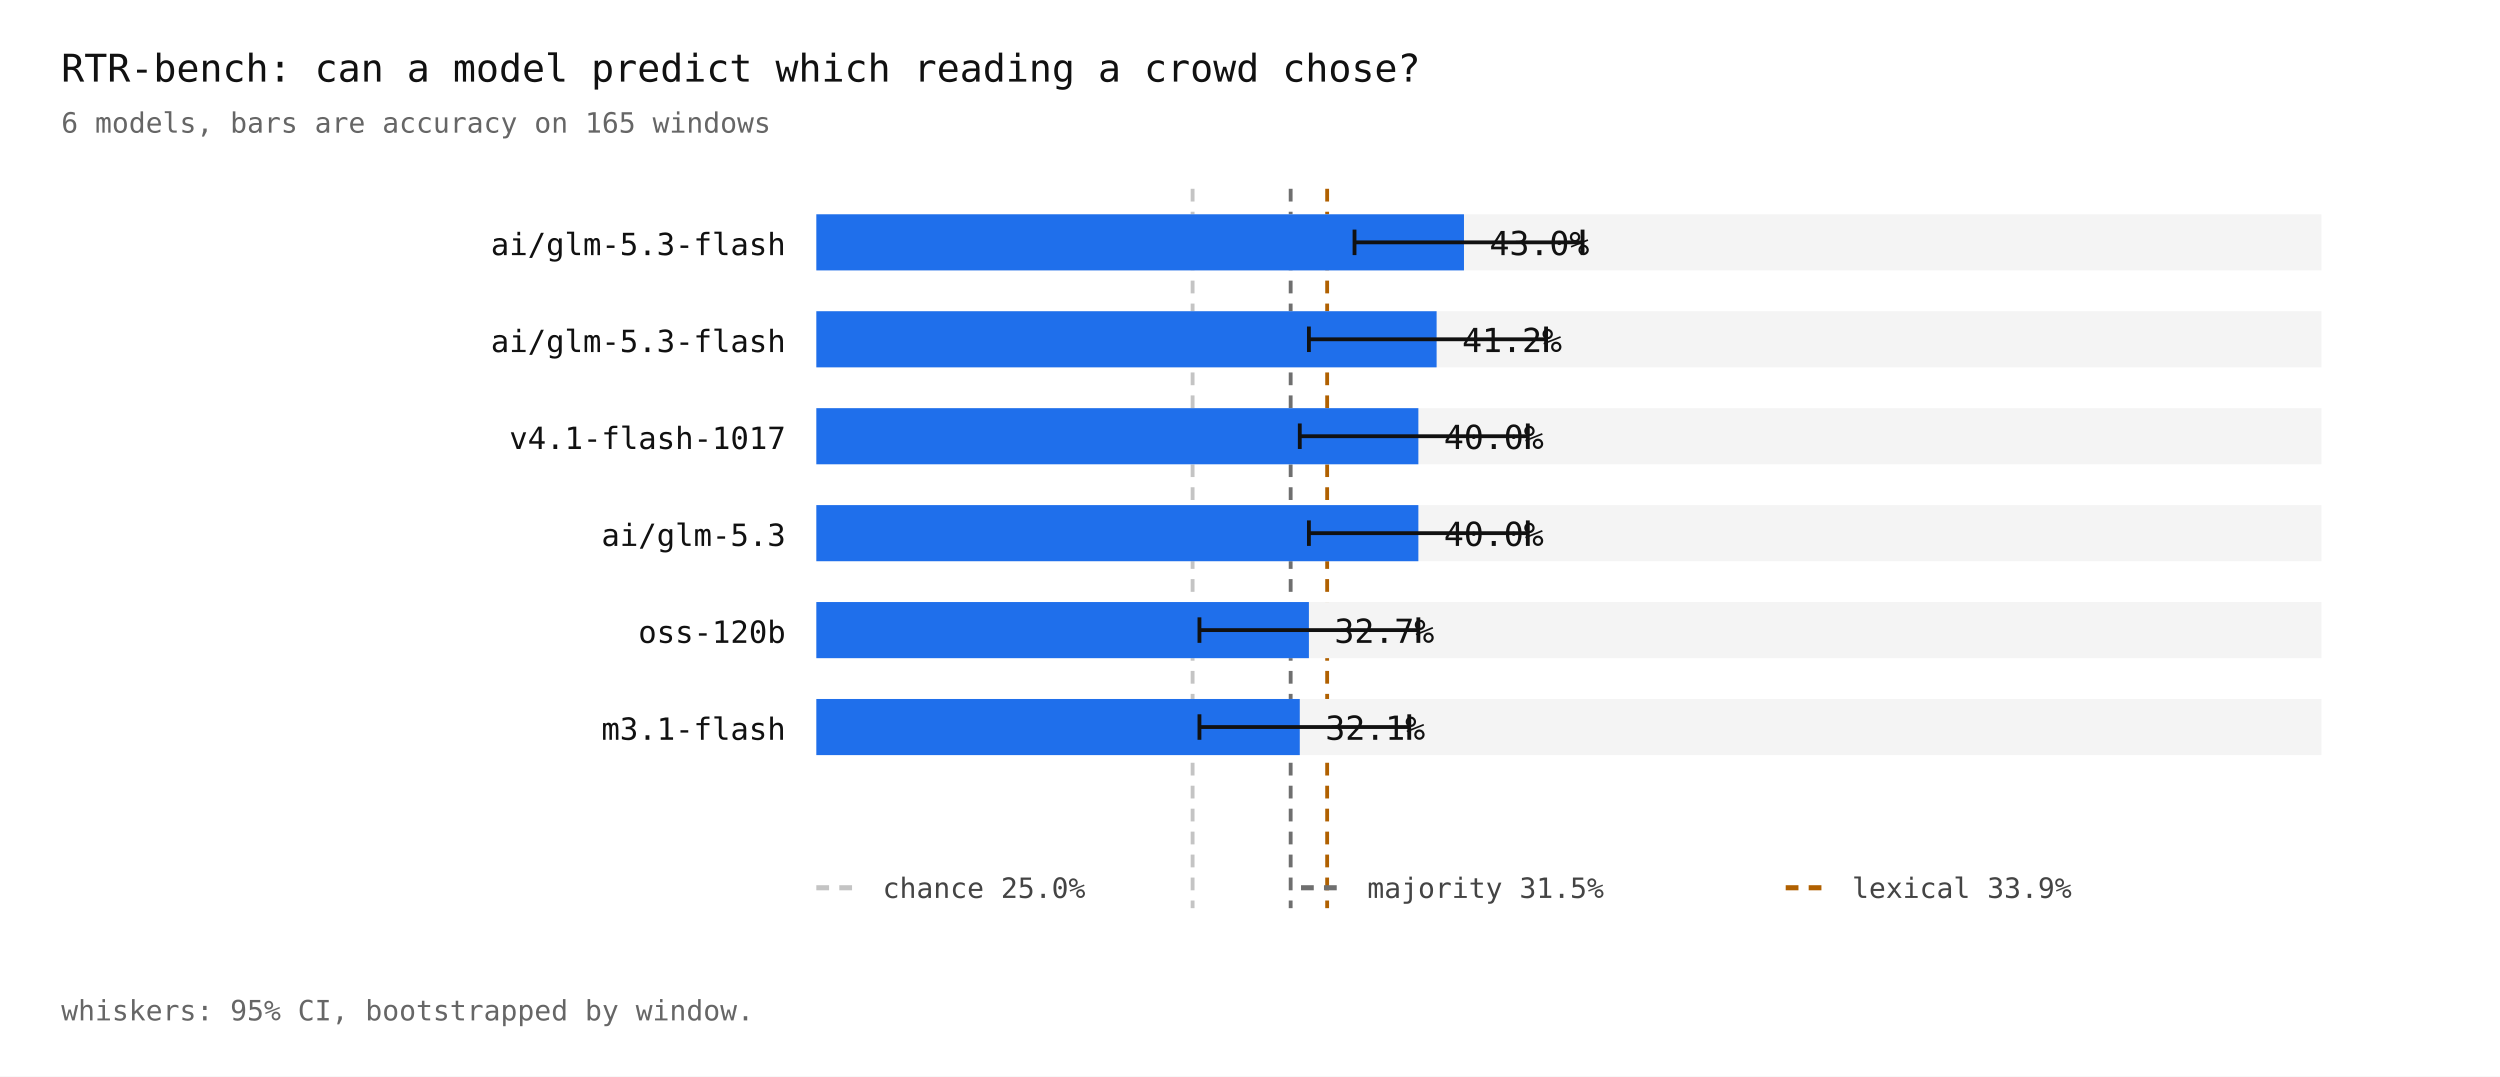
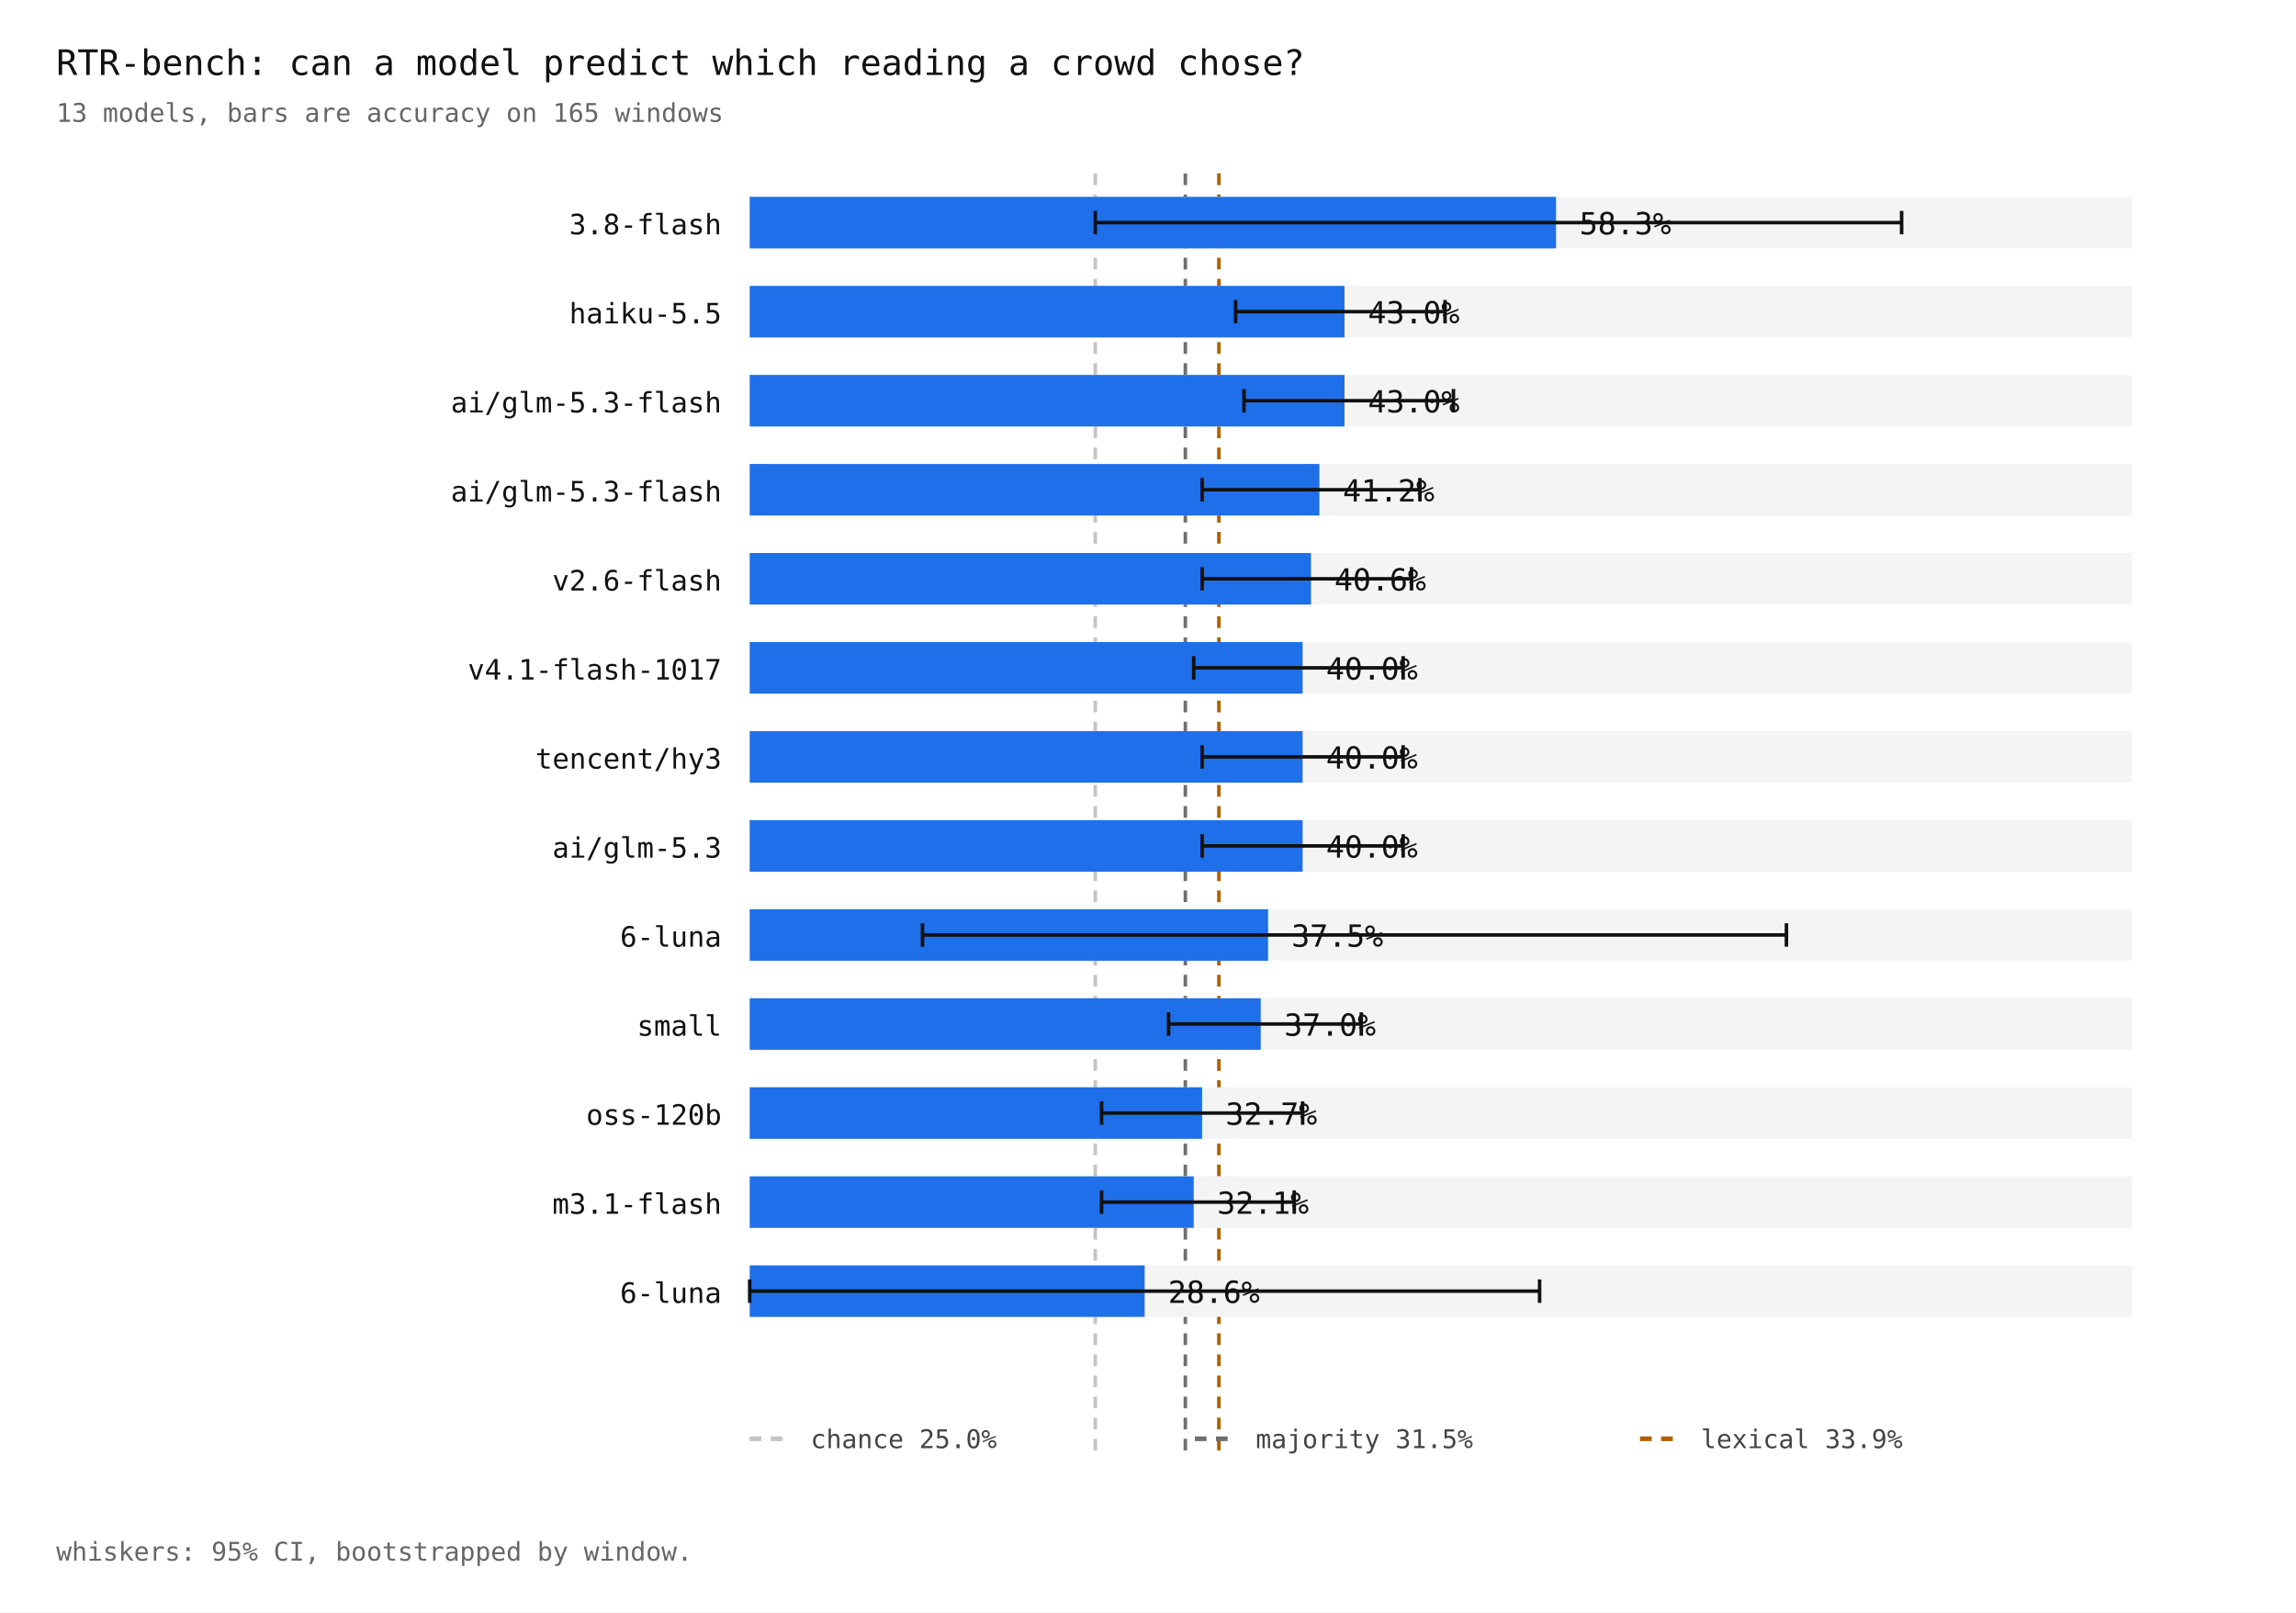
- <svg xmlns="http://www.w3.org/2000/svg" width="980" height="422" viewBox="0 0 980 422">
+ <svg xmlns="http://www.w3.org/2000/svg" width="980" height="688" viewBox="0 0 980 688">
  <rect width="100%" height="100%" fill="#fff" />
  <text x="24" y="32" font-family="ui-monospace, monospace" font-size="15" fill="#111">RTR-bench: can a model predict which reading a crowd chose?</text>
-   <text x="24" y="52" font-family="ui-monospace, monospace" font-size="11" fill="#666">6 models, bars are accuracy on 165 windows</text>
-   <line x1="467.5" y1="74" x2="467.5" y2="356" stroke="#c4c4c4" stroke-width="1.5" stroke-dasharray="5 4" />
-   <line x1="505.939" y1="74" x2="505.939" y2="356" stroke="#6f6f6f" stroke-width="1.5" stroke-dasharray="5 4" />
-   <line x1="520.242" y1="74" x2="520.242" y2="356" stroke="#b06000" stroke-width="1.5" stroke-dasharray="5 4" />
-   <text x="308" y="100" text-anchor="end" font-family="ui-monospace, monospace" font-size="12" fill="#111">ai/glm-5.3-flash</text>
+   <text x="24" y="52" font-family="ui-monospace, monospace" font-size="11" fill="#666">13 models, bars are accuracy on 165 windows</text>
+   <line x1="467.5" y1="74" x2="467.5" y2="622" stroke="#c4c4c4" stroke-width="1.5" stroke-dasharray="5 4" />
+   <line x1="505.939" y1="74" x2="505.939" y2="622" stroke="#6f6f6f" stroke-width="1.5" stroke-dasharray="5 4" />
+   <line x1="520.242" y1="74" x2="520.242" y2="622" stroke="#b06000" stroke-width="1.5" stroke-dasharray="5 4" />
+   <text x="308" y="100" text-anchor="end" font-family="ui-monospace, monospace" font-size="12" fill="#111">3.8-flash</text>
  <rect x="320" y="84" width="590" height="22" fill="#f4f4f4" />
-   <rect x="320" y="84" width="253.879" height="22" fill="#1f6feb" />
-   <line x1="530.97" y1="95" x2="620.364" y2="95" stroke="#111" stroke-width="1.5" />
-   <line x1="530.97" y1="90" x2="530.97" y2="100" stroke="#111" stroke-width="1.5" />
-   <line x1="620.364" y1="90" x2="620.364" y2="100" stroke="#111" stroke-width="1.5" />
-   <text x="583.879" y="100" font-family="ui-monospace, monospace" font-size="13" fill="#111">43.0%</text>
-   <text x="308" y="138" text-anchor="end" font-family="ui-monospace, monospace" font-size="12" fill="#111">ai/glm-5.3-flash</text>
+   <rect x="320" y="84" width="344.167" height="22" fill="#1f6feb" />
+   <line x1="467.5" y1="95" x2="811.667" y2="95" stroke="#111" stroke-width="1.5" />
+   <line x1="467.5" y1="90" x2="467.5" y2="100" stroke="#111" stroke-width="1.5" />
+   <line x1="811.667" y1="90" x2="811.667" y2="100" stroke="#111" stroke-width="1.5" />
+   <text x="674.167" y="100" font-family="ui-monospace, monospace" font-size="13" fill="#111">58.3%</text>
+   <text x="308" y="138" text-anchor="end" font-family="ui-monospace, monospace" font-size="12" fill="#111">haiku-5.5</text>
  <rect x="320" y="122" width="590" height="22" fill="#f4f4f4" />
-   <rect x="320" y="122" width="243.152" height="22" fill="#1f6feb" />
-   <line x1="513.091" y1="133" x2="606.061" y2="133" stroke="#111" stroke-width="1.5" />
-   <line x1="513.091" y1="128" x2="513.091" y2="138" stroke="#111" stroke-width="1.5" />
-   <line x1="606.061" y1="128" x2="606.061" y2="138" stroke="#111" stroke-width="1.5" />
-   <text x="573.152" y="138" font-family="ui-monospace, monospace" font-size="13" fill="#111">41.2%</text>
-   <text x="308" y="176" text-anchor="end" font-family="ui-monospace, monospace" font-size="12" fill="#111">v4.1-flash-1017</text>
+   <rect x="320" y="122" width="253.879" height="22" fill="#1f6feb" />
+   <line x1="527.394" y1="133" x2="616.788" y2="133" stroke="#111" stroke-width="1.5" />
+   <line x1="527.394" y1="128" x2="527.394" y2="138" stroke="#111" stroke-width="1.5" />
+   <line x1="616.788" y1="128" x2="616.788" y2="138" stroke="#111" stroke-width="1.5" />
+   <text x="583.879" y="138" font-family="ui-monospace, monospace" font-size="13" fill="#111">43.0%</text>
+   <text x="308" y="176" text-anchor="end" font-family="ui-monospace, monospace" font-size="12" fill="#111">ai/glm-5.3-flash</text>
  <rect x="320" y="160" width="590" height="22" fill="#f4f4f4" />
-   <rect x="320" y="160" width="236" height="22" fill="#1f6feb" />
-   <line x1="509.515" y1="171" x2="598.909" y2="171" stroke="#111" stroke-width="1.5" />
-   <line x1="509.515" y1="166" x2="509.515" y2="176" stroke="#111" stroke-width="1.5" />
-   <line x1="598.909" y1="166" x2="598.909" y2="176" stroke="#111" stroke-width="1.5" />
-   <text x="566" y="176" font-family="ui-monospace, monospace" font-size="13" fill="#111">40.0%</text>
-   <text x="308" y="214" text-anchor="end" font-family="ui-monospace, monospace" font-size="12" fill="#111">ai/glm-5.3</text>
+   <rect x="320" y="160" width="253.879" height="22" fill="#1f6feb" />
+   <line x1="530.97" y1="171" x2="620.364" y2="171" stroke="#111" stroke-width="1.5" />
+   <line x1="530.97" y1="166" x2="530.97" y2="176" stroke="#111" stroke-width="1.5" />
+   <line x1="620.364" y1="166" x2="620.364" y2="176" stroke="#111" stroke-width="1.5" />
+   <text x="583.879" y="176" font-family="ui-monospace, monospace" font-size="13" fill="#111">43.0%</text>
+   <text x="308" y="214" text-anchor="end" font-family="ui-monospace, monospace" font-size="12" fill="#111">ai/glm-5.3-flash</text>
  <rect x="320" y="198" width="590" height="22" fill="#f4f4f4" />
-   <rect x="320" y="198" width="236" height="22" fill="#1f6feb" />
-   <line x1="513.091" y1="209" x2="598.909" y2="209" stroke="#111" stroke-width="1.5" />
+   <rect x="320" y="198" width="243.152" height="22" fill="#1f6feb" />
+   <line x1="513.091" y1="209" x2="606.061" y2="209" stroke="#111" stroke-width="1.5" />
  <line x1="513.091" y1="204" x2="513.091" y2="214" stroke="#111" stroke-width="1.5" />
-   <line x1="598.909" y1="204" x2="598.909" y2="214" stroke="#111" stroke-width="1.5" />
-   <text x="566" y="214" font-family="ui-monospace, monospace" font-size="13" fill="#111">40.0%</text>
-   <text x="308" y="252" text-anchor="end" font-family="ui-monospace, monospace" font-size="12" fill="#111">oss-120b</text>
+   <line x1="606.061" y1="204" x2="606.061" y2="214" stroke="#111" stroke-width="1.5" />
+   <text x="573.152" y="214" font-family="ui-monospace, monospace" font-size="13" fill="#111">41.2%</text>
+   <text x="308" y="252" text-anchor="end" font-family="ui-monospace, monospace" font-size="12" fill="#111">v2.6-flash</text>
  <rect x="320" y="236" width="590" height="22" fill="#f4f4f4" />
-   <rect x="320" y="236" width="193.091" height="22" fill="#1f6feb" />
-   <line x1="470.182" y1="247" x2="556" y2="247" stroke="#111" stroke-width="1.5" />
-   <line x1="470.182" y1="242" x2="470.182" y2="252" stroke="#111" stroke-width="1.5" />
-   <line x1="556" y1="242" x2="556" y2="252" stroke="#111" stroke-width="1.5" />
-   <text x="523.091" y="252" font-family="ui-monospace, monospace" font-size="13" fill="#111">32.7%</text>
-   <text x="308" y="290" text-anchor="end" font-family="ui-monospace, monospace" font-size="12" fill="#111">m3.1-flash</text>
+   <rect x="320" y="236" width="239.576" height="22" fill="#1f6feb" />
+   <line x1="513.091" y1="247" x2="602.485" y2="247" stroke="#111" stroke-width="1.5" />
+   <line x1="513.091" y1="242" x2="513.091" y2="252" stroke="#111" stroke-width="1.5" />
+   <line x1="602.485" y1="242" x2="602.485" y2="252" stroke="#111" stroke-width="1.5" />
+   <text x="569.576" y="252" font-family="ui-monospace, monospace" font-size="13" fill="#111">40.6%</text>
+   <text x="308" y="290" text-anchor="end" font-family="ui-monospace, monospace" font-size="12" fill="#111">v4.1-flash-1017</text>
  <rect x="320" y="274" width="590" height="22" fill="#f4f4f4" />
-   <rect x="320" y="274" width="189.515" height="22" fill="#1f6feb" />
-   <line x1="470.182" y1="285" x2="552.424" y2="285" stroke="#111" stroke-width="1.5" />
-   <line x1="470.182" y1="280" x2="470.182" y2="290" stroke="#111" stroke-width="1.5" />
-   <line x1="552.424" y1="280" x2="552.424" y2="290" stroke="#111" stroke-width="1.5" />
-   <text x="519.515" y="290" font-family="ui-monospace, monospace" font-size="13" fill="#111">32.1%</text>
-   <g transform="translate(320, 348)">
+   <rect x="320" y="274" width="236" height="22" fill="#1f6feb" />
+   <line x1="509.515" y1="285" x2="598.909" y2="285" stroke="#111" stroke-width="1.5" />
+   <line x1="509.515" y1="280" x2="509.515" y2="290" stroke="#111" stroke-width="1.5" />
+   <line x1="598.909" y1="280" x2="598.909" y2="290" stroke="#111" stroke-width="1.5" />
+   <text x="566" y="290" font-family="ui-monospace, monospace" font-size="13" fill="#111">40.0%</text>
+   <text x="308" y="328" text-anchor="end" font-family="ui-monospace, monospace" font-size="12" fill="#111">tencent/hy3</text>
+   <rect x="320" y="312" width="590" height="22" fill="#f4f4f4" />
+   <rect x="320" y="312" width="236" height="22" fill="#1f6feb" />
+   <line x1="513.091" y1="323" x2="598.909" y2="323" stroke="#111" stroke-width="1.5" />
+   <line x1="513.091" y1="318" x2="513.091" y2="328" stroke="#111" stroke-width="1.5" />
+   <line x1="598.909" y1="318" x2="598.909" y2="328" stroke="#111" stroke-width="1.5" />
+   <text x="566" y="328" font-family="ui-monospace, monospace" font-size="13" fill="#111">40.0%</text>
+   <text x="308" y="366" text-anchor="end" font-family="ui-monospace, monospace" font-size="12" fill="#111">ai/glm-5.3</text>
+   <rect x="320" y="350" width="590" height="22" fill="#f4f4f4" />
+   <rect x="320" y="350" width="236" height="22" fill="#1f6feb" />
+   <line x1="513.091" y1="361" x2="598.909" y2="361" stroke="#111" stroke-width="1.5" />
+   <line x1="513.091" y1="356" x2="513.091" y2="366" stroke="#111" stroke-width="1.5" />
+   <line x1="598.909" y1="356" x2="598.909" y2="366" stroke="#111" stroke-width="1.5" />
+   <text x="566" y="366" font-family="ui-monospace, monospace" font-size="13" fill="#111">40.0%</text>
+   <text x="308" y="404" text-anchor="end" font-family="ui-monospace, monospace" font-size="12" fill="#111">6-luna</text>
+   <rect x="320" y="388" width="590" height="22" fill="#f4f4f4" />
+   <rect x="320" y="388" width="221.25" height="22" fill="#1f6feb" />
+   <line x1="393.75" y1="399" x2="762.5" y2="399" stroke="#111" stroke-width="1.5" />
+   <line x1="393.75" y1="394" x2="393.75" y2="404" stroke="#111" stroke-width="1.5" />
+   <line x1="762.5" y1="394" x2="762.5" y2="404" stroke="#111" stroke-width="1.5" />
+   <text x="551.25" y="404" font-family="ui-monospace, monospace" font-size="13" fill="#111">37.5%</text>
+   <text x="308" y="442" text-anchor="end" font-family="ui-monospace, monospace" font-size="12" fill="#111">small</text>
+   <rect x="320" y="426" width="590" height="22" fill="#f4f4f4" />
+   <rect x="320" y="426" width="218.121" height="22" fill="#1f6feb" />
+   <line x1="498.788" y1="437" x2="581.03" y2="437" stroke="#111" stroke-width="1.5" />
+   <line x1="498.788" y1="432" x2="498.788" y2="442" stroke="#111" stroke-width="1.5" />
+   <line x1="581.03" y1="432" x2="581.03" y2="442" stroke="#111" stroke-width="1.5" />
+   <text x="548.121" y="442" font-family="ui-monospace, monospace" font-size="13" fill="#111">37.0%</text>
+   <text x="308" y="480" text-anchor="end" font-family="ui-monospace, monospace" font-size="12" fill="#111">oss-120b</text>
+   <rect x="320" y="464" width="590" height="22" fill="#f4f4f4" />
+   <rect x="320" y="464" width="193.091" height="22" fill="#1f6feb" />
+   <line x1="470.182" y1="475" x2="556" y2="475" stroke="#111" stroke-width="1.5" />
+   <line x1="470.182" y1="470" x2="470.182" y2="480" stroke="#111" stroke-width="1.5" />
+   <line x1="556" y1="470" x2="556" y2="480" stroke="#111" stroke-width="1.5" />
+   <text x="523.091" y="480" font-family="ui-monospace, monospace" font-size="13" fill="#111">32.7%</text>
+   <text x="308" y="518" text-anchor="end" font-family="ui-monospace, monospace" font-size="12" fill="#111">m3.1-flash</text>
+   <rect x="320" y="502" width="590" height="22" fill="#f4f4f4" />
+   <rect x="320" y="502" width="189.515" height="22" fill="#1f6feb" />
+   <line x1="470.182" y1="513" x2="552.424" y2="513" stroke="#111" stroke-width="1.5" />
+   <line x1="470.182" y1="508" x2="470.182" y2="518" stroke="#111" stroke-width="1.5" />
+   <line x1="552.424" y1="508" x2="552.424" y2="518" stroke="#111" stroke-width="1.5" />
+   <text x="519.515" y="518" font-family="ui-monospace, monospace" font-size="13" fill="#111">32.1%</text>
+   <text x="308" y="556" text-anchor="end" font-family="ui-monospace, monospace" font-size="12" fill="#111">6-luna</text>
+   <rect x="320" y="540" width="590" height="22" fill="#f4f4f4" />
+   <rect x="320" y="540" width="168.571" height="22" fill="#1f6feb" />
+   <line x1="320" y1="551" x2="657.143" y2="551" stroke="#111" stroke-width="1.5" />
+   <line x1="320" y1="546" x2="320" y2="556" stroke="#111" stroke-width="1.5" />
+   <line x1="657.143" y1="546" x2="657.143" y2="556" stroke="#111" stroke-width="1.5" />
+   <text x="498.571" y="556" font-family="ui-monospace, monospace" font-size="13" fill="#111">28.6%</text>
+   <g transform="translate(320, 614)">
    <line x1="0" y1="0" x2="18" y2="0" stroke="#c4c4c4" stroke-width="2" stroke-dasharray="5 4" />
    <text x="26" y="4" font-family="ui-monospace, monospace" font-size="11" fill="#444">chance 25.0%</text>
  </g>
-   <g transform="translate(510, 348)">
+   <g transform="translate(510, 614)">
    <line x1="0" y1="0" x2="18" y2="0" stroke="#6f6f6f" stroke-width="2" stroke-dasharray="5 4" />
    <text x="26" y="4" font-family="ui-monospace, monospace" font-size="11" fill="#444">majority 31.5%</text>
  </g>
-   <g transform="translate(700, 348)">
+   <g transform="translate(700, 614)">
    <line x1="0" y1="0" x2="18" y2="0" stroke="#b06000" stroke-width="2" stroke-dasharray="5 4" />
    <text x="26" y="4" font-family="ui-monospace, monospace" font-size="11" fill="#444">lexical 33.9%</text>
  </g>
-   <text x="24" y="400" font-family="ui-monospace, monospace" font-size="11" fill="#666">whiskers: 95% CI, bootstrapped by window.</text>
+   <text x="24" y="666" font-family="ui-monospace, monospace" font-size="11" fill="#666">whiskers: 95% CI, bootstrapped by window.</text>
</svg>
